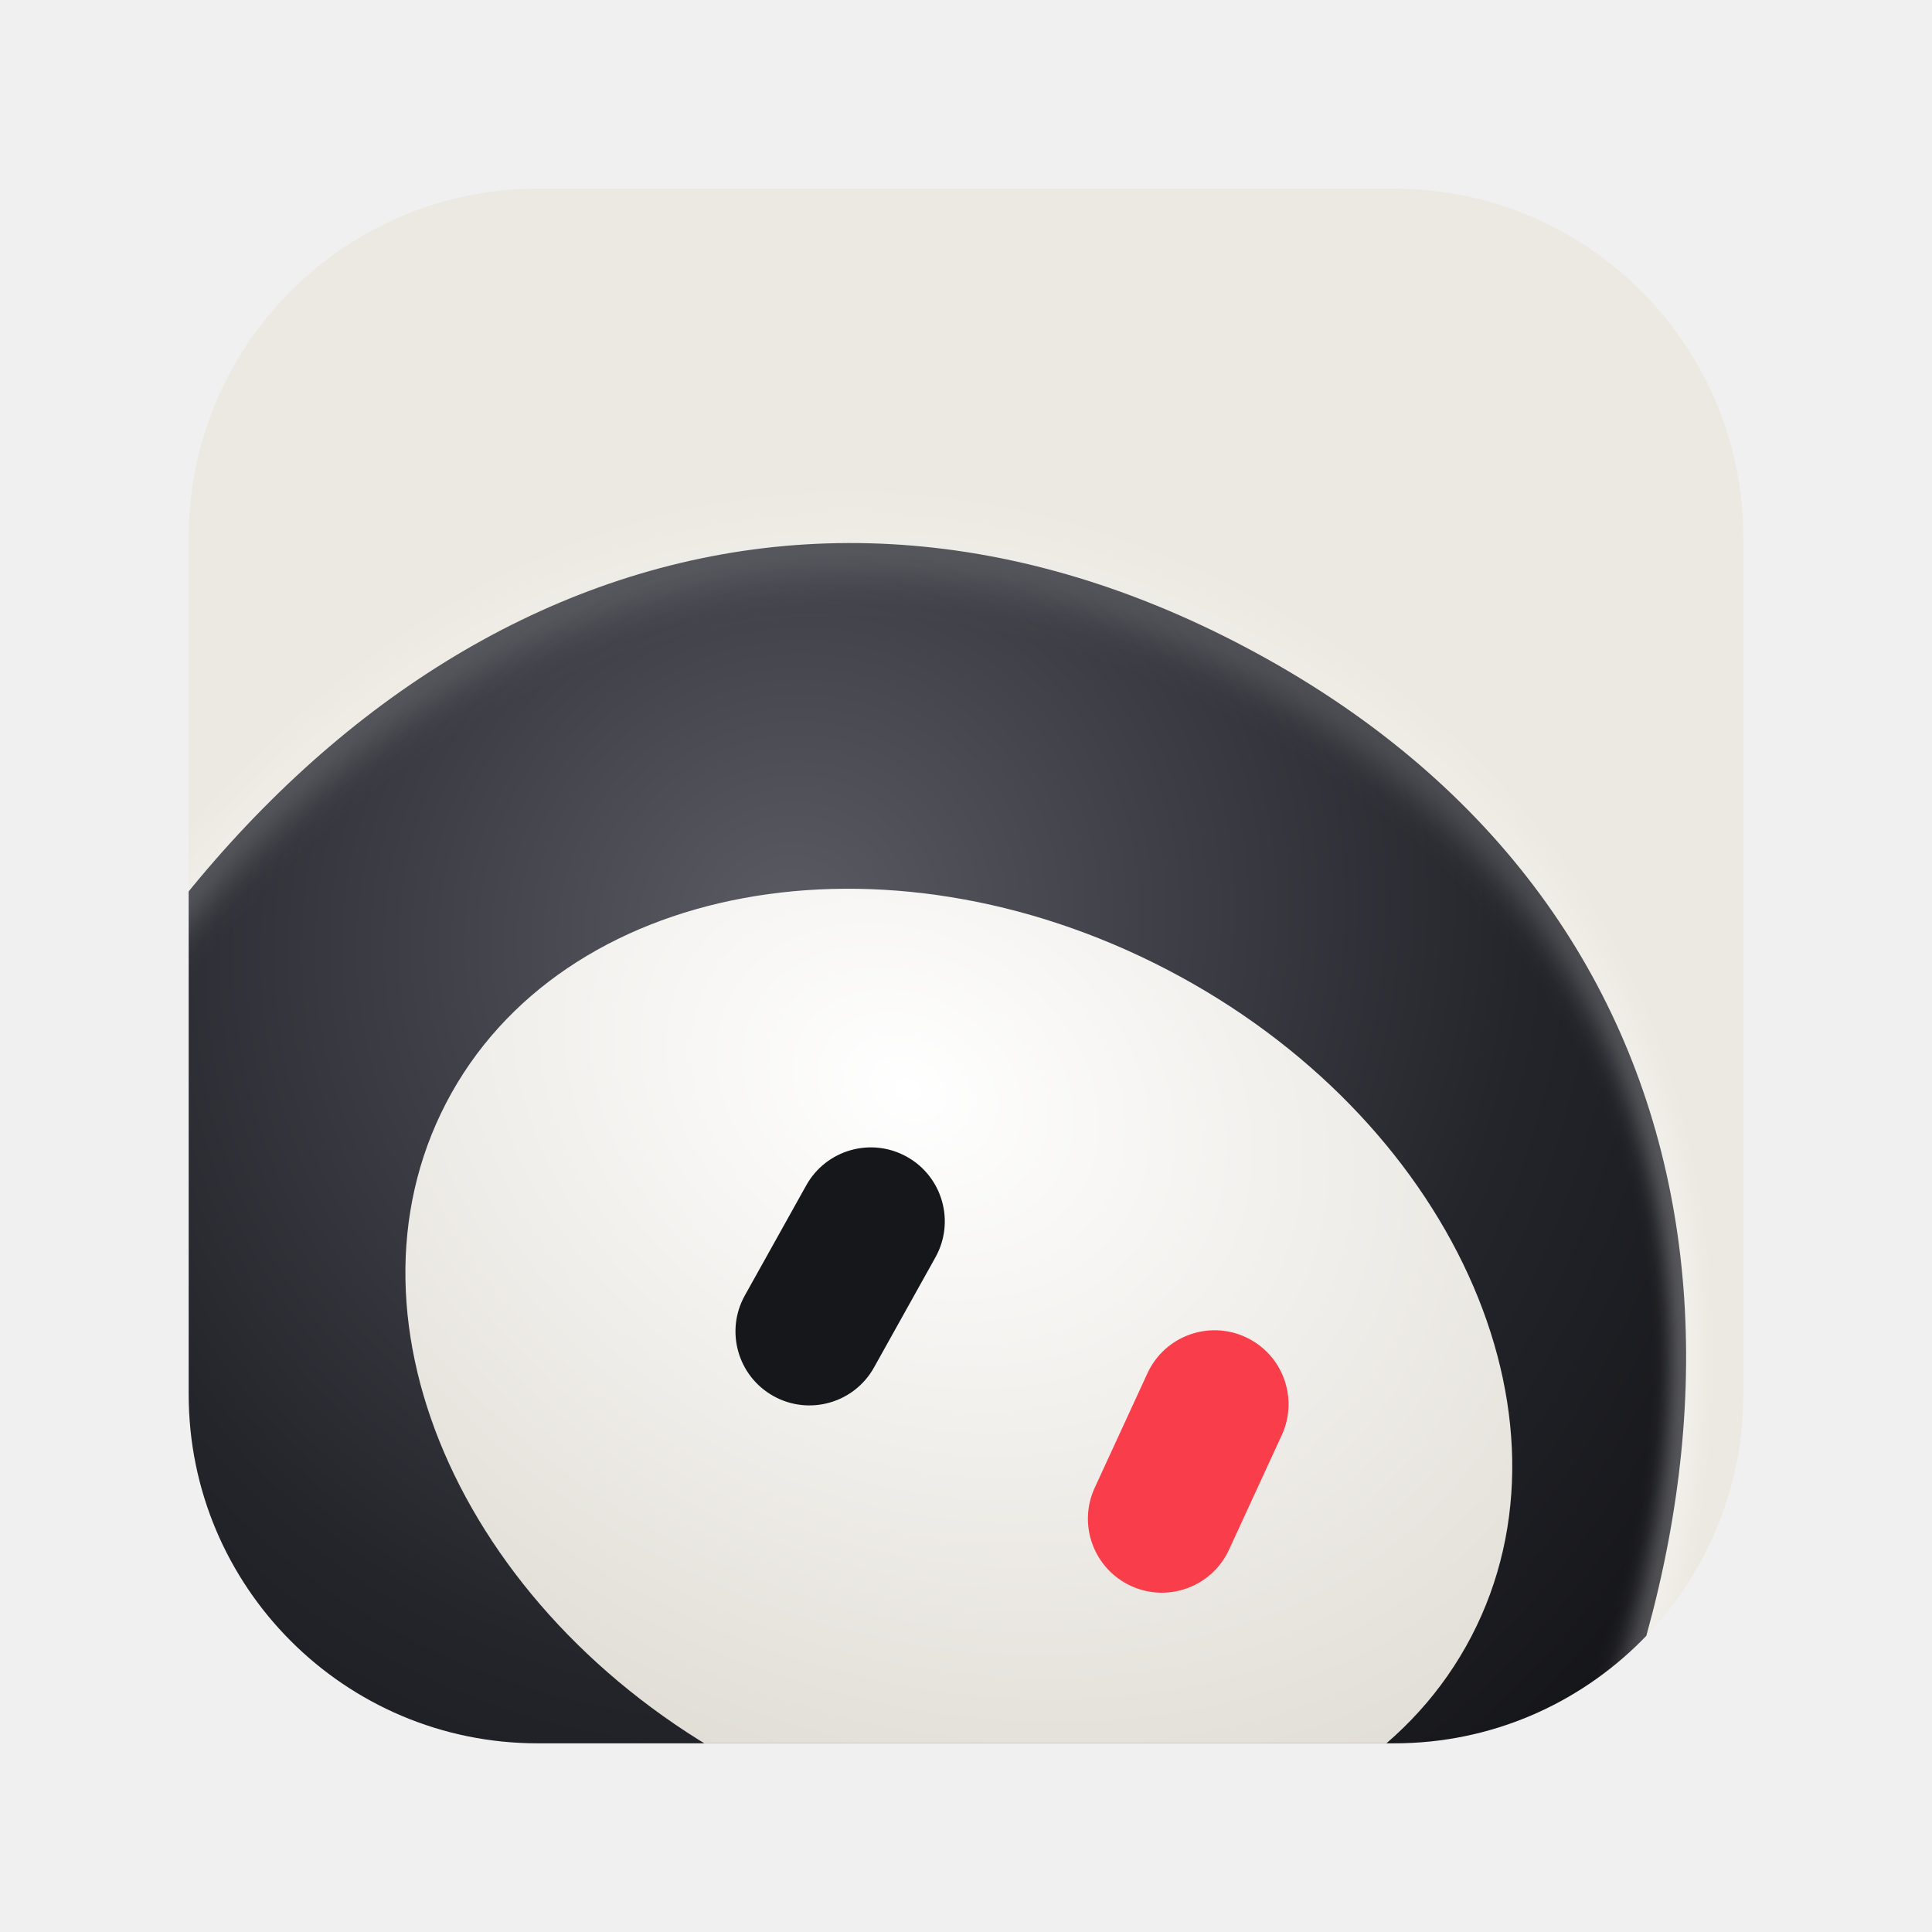
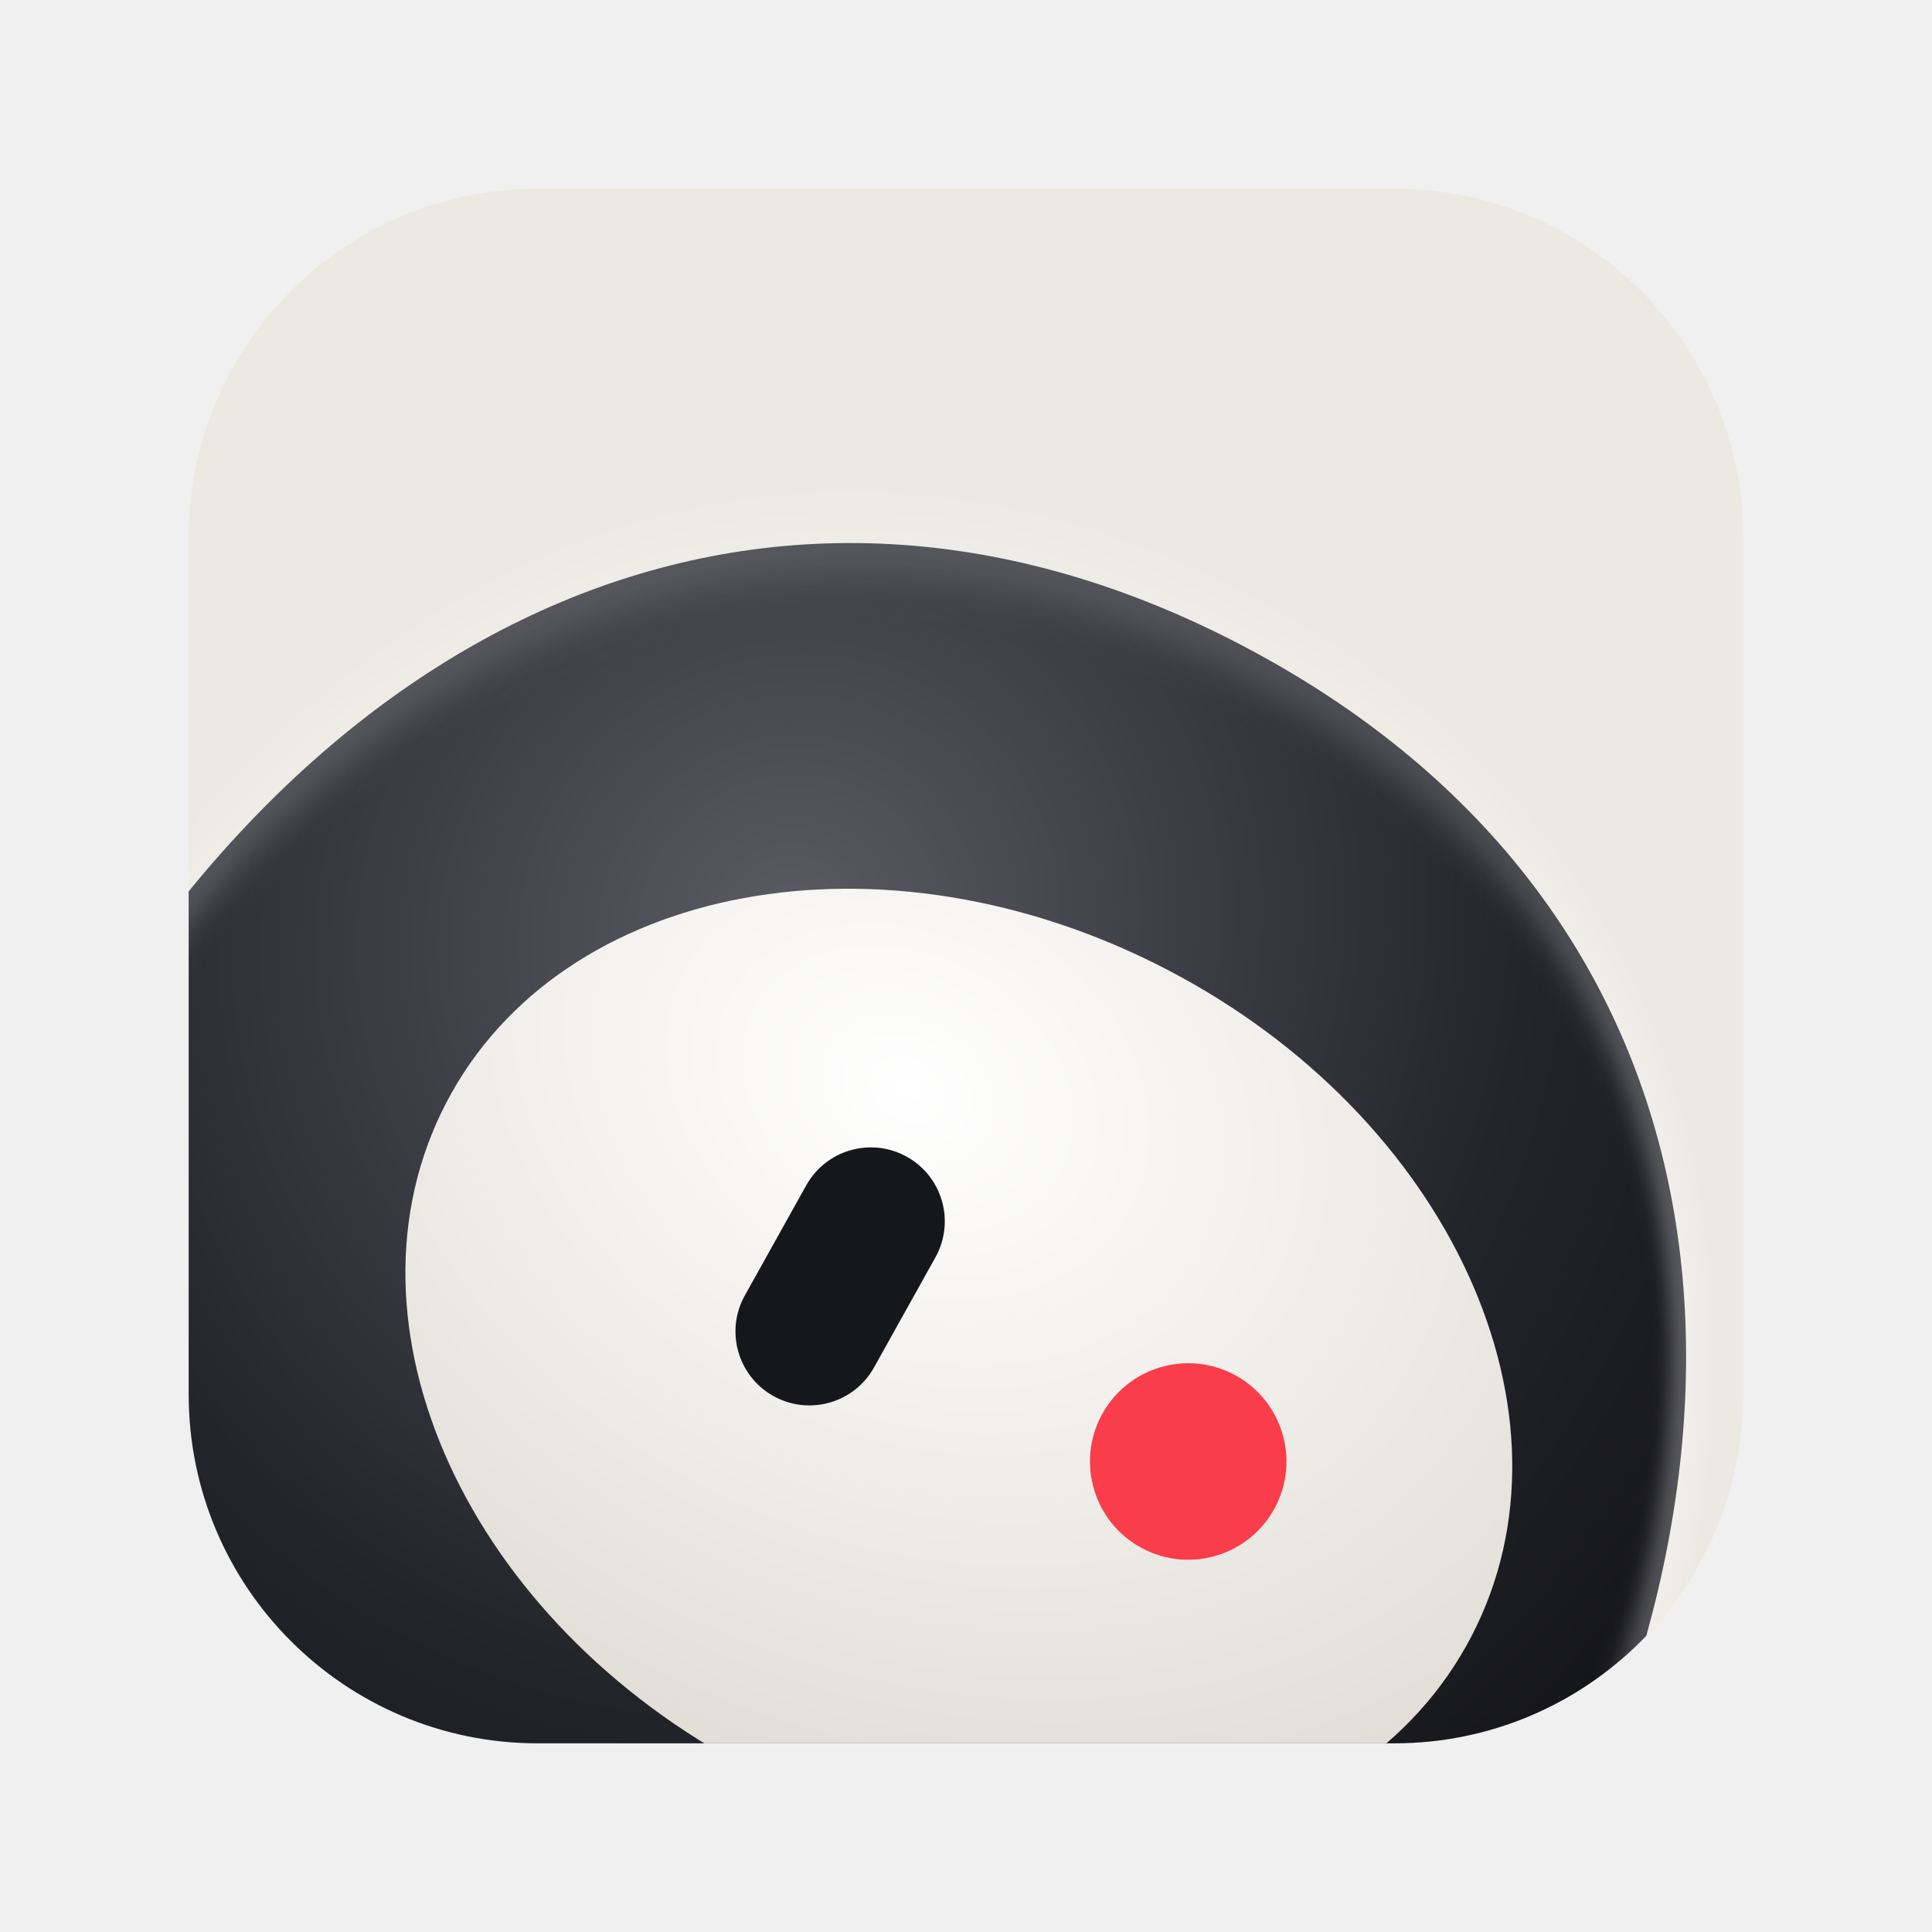
<svg xmlns="http://www.w3.org/2000/svg" width="1024" height="1024" viewBox="0 0 1024 1024">
  <defs>
    <clipPath id="c">
      <rect x="100" y="100" width="824" height="824" rx="185" />
    </clipPath>
    <radialGradient id="b" cx="0.34" cy="0.26" r="0.85">
      <stop offset="0" stop-color="#5A5B63" />
      <stop offset="0.5" stop-color="#24252B" />
      <stop offset="1" stop-color="#08080A" />
    </radialGradient>
    <radialGradient id="f" cx="0.35" cy="0.25" r="0.9">
      <stop offset="0" stop-color="#FFFFFF" />
      <stop offset="1" stop-color="#DCD8CF" />
    </radialGradient>
    <filter id="r" x="-20%" y="-20%" width="140%" height="140%">
      <feGaussianBlur stdDeviation="0.9" />
    </filter>
  </defs>
  <g clip-path="url(#c)">
    <rect x="100" y="100" width="824" height="824" fill="#ECE9E2" />
    <g transform="translate(440 760) rotate(28) scale(11.5) translate(-50 -52)">
      <path d="M50 11C75.3 11 89 30.68 89 56.1C89 78.24 74.18 93 50 93C25.82 93 11 78.24 11 56.1C11 30.68 24.7 11 50 11Z" fill="url(#b)" />
      <ellipse cx="53.844" cy="46.598" rx="26.633" ry="20.783" fill="url(#f)" transform="rotate(-0.519 53.844 46.598)" />
      <rect x="43.59" y="39.061" width="6.816" height="12.627" rx="3.408" fill="#16171B" transform="rotate(1.148 46.998 45.375)" />
-       <rect x="61.76" y="39.061" width="6.816" height="12.627" rx="3.408" fill="#FA3D4A" transform="rotate(-3.275 65.168 45.375)" />
+       <circle cx="65.168" cy="45.375" r="4.528" fill="#FA3D4A" />
      <path d="M50 11C75.3 11 89 30.68 89 56.1C89 78.24 74.18 93 50 93C25.82 93 11 78.24 11 56.1C11 30.68 24.7 11 50 11Z" fill="none" stroke="#FFFFFF" stroke-opacity="0.28" stroke-width="1.4" filter="url(#r)" />
    </g>
  </g>
</svg>
